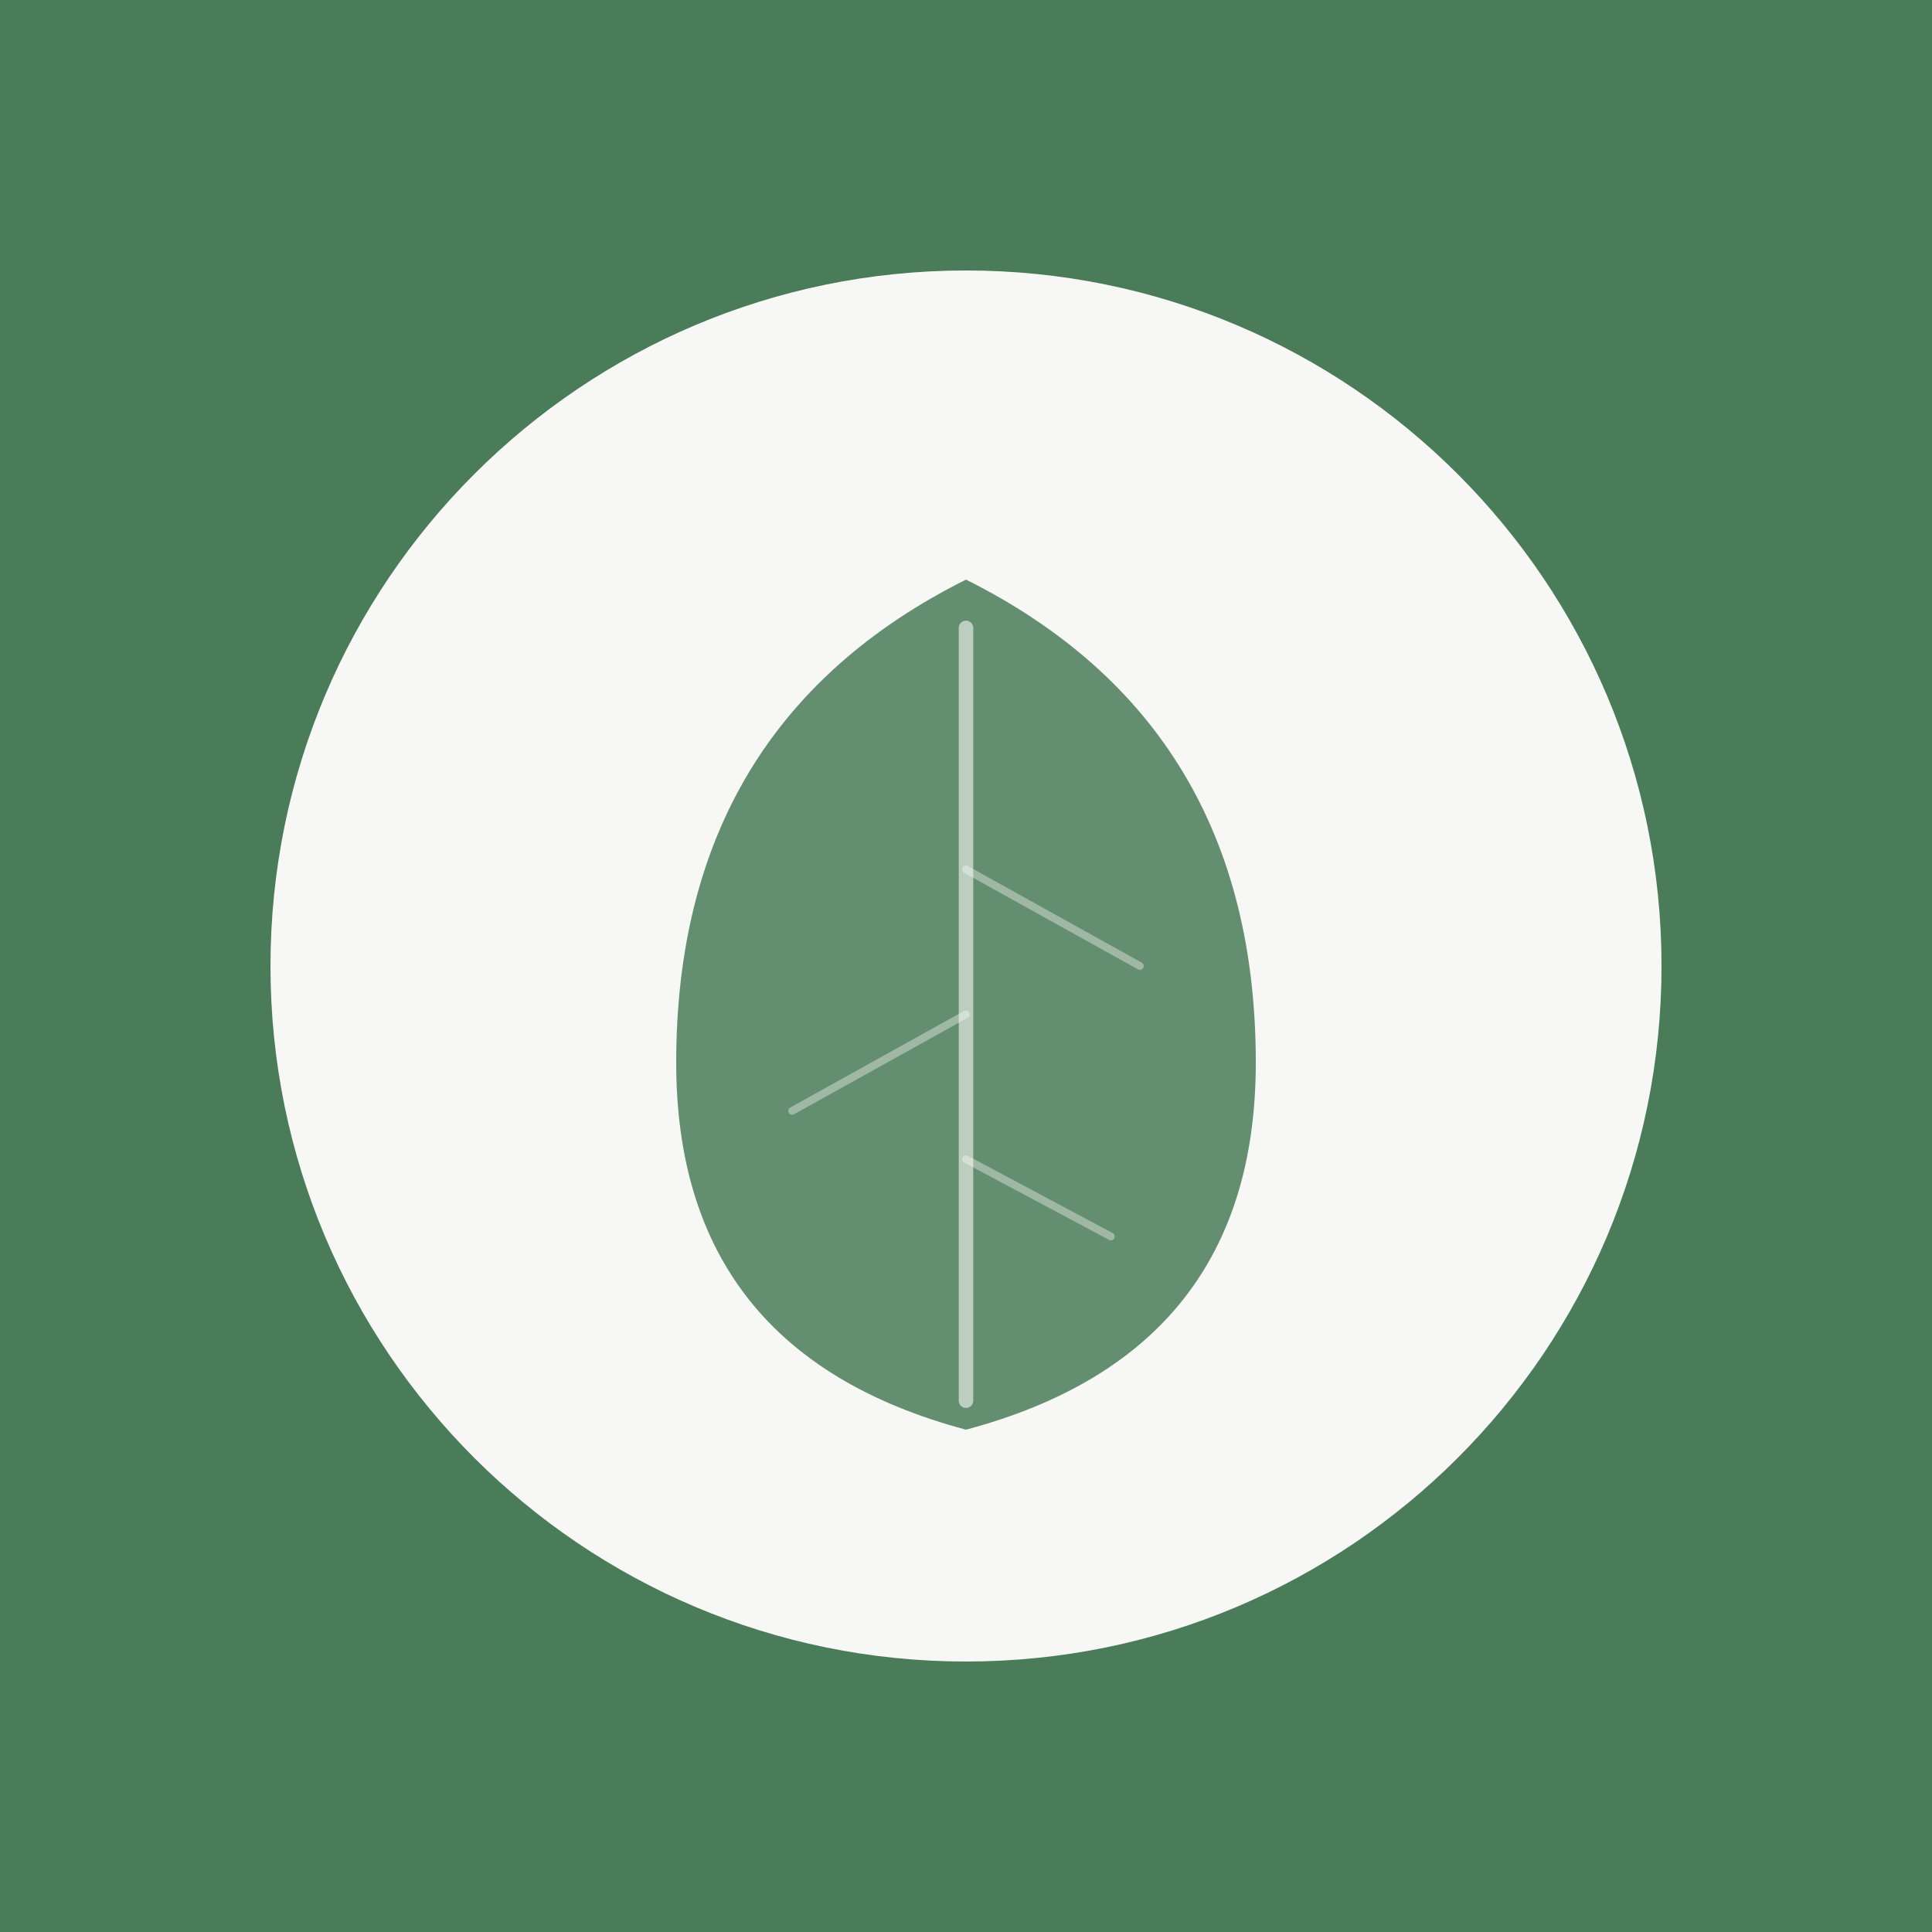
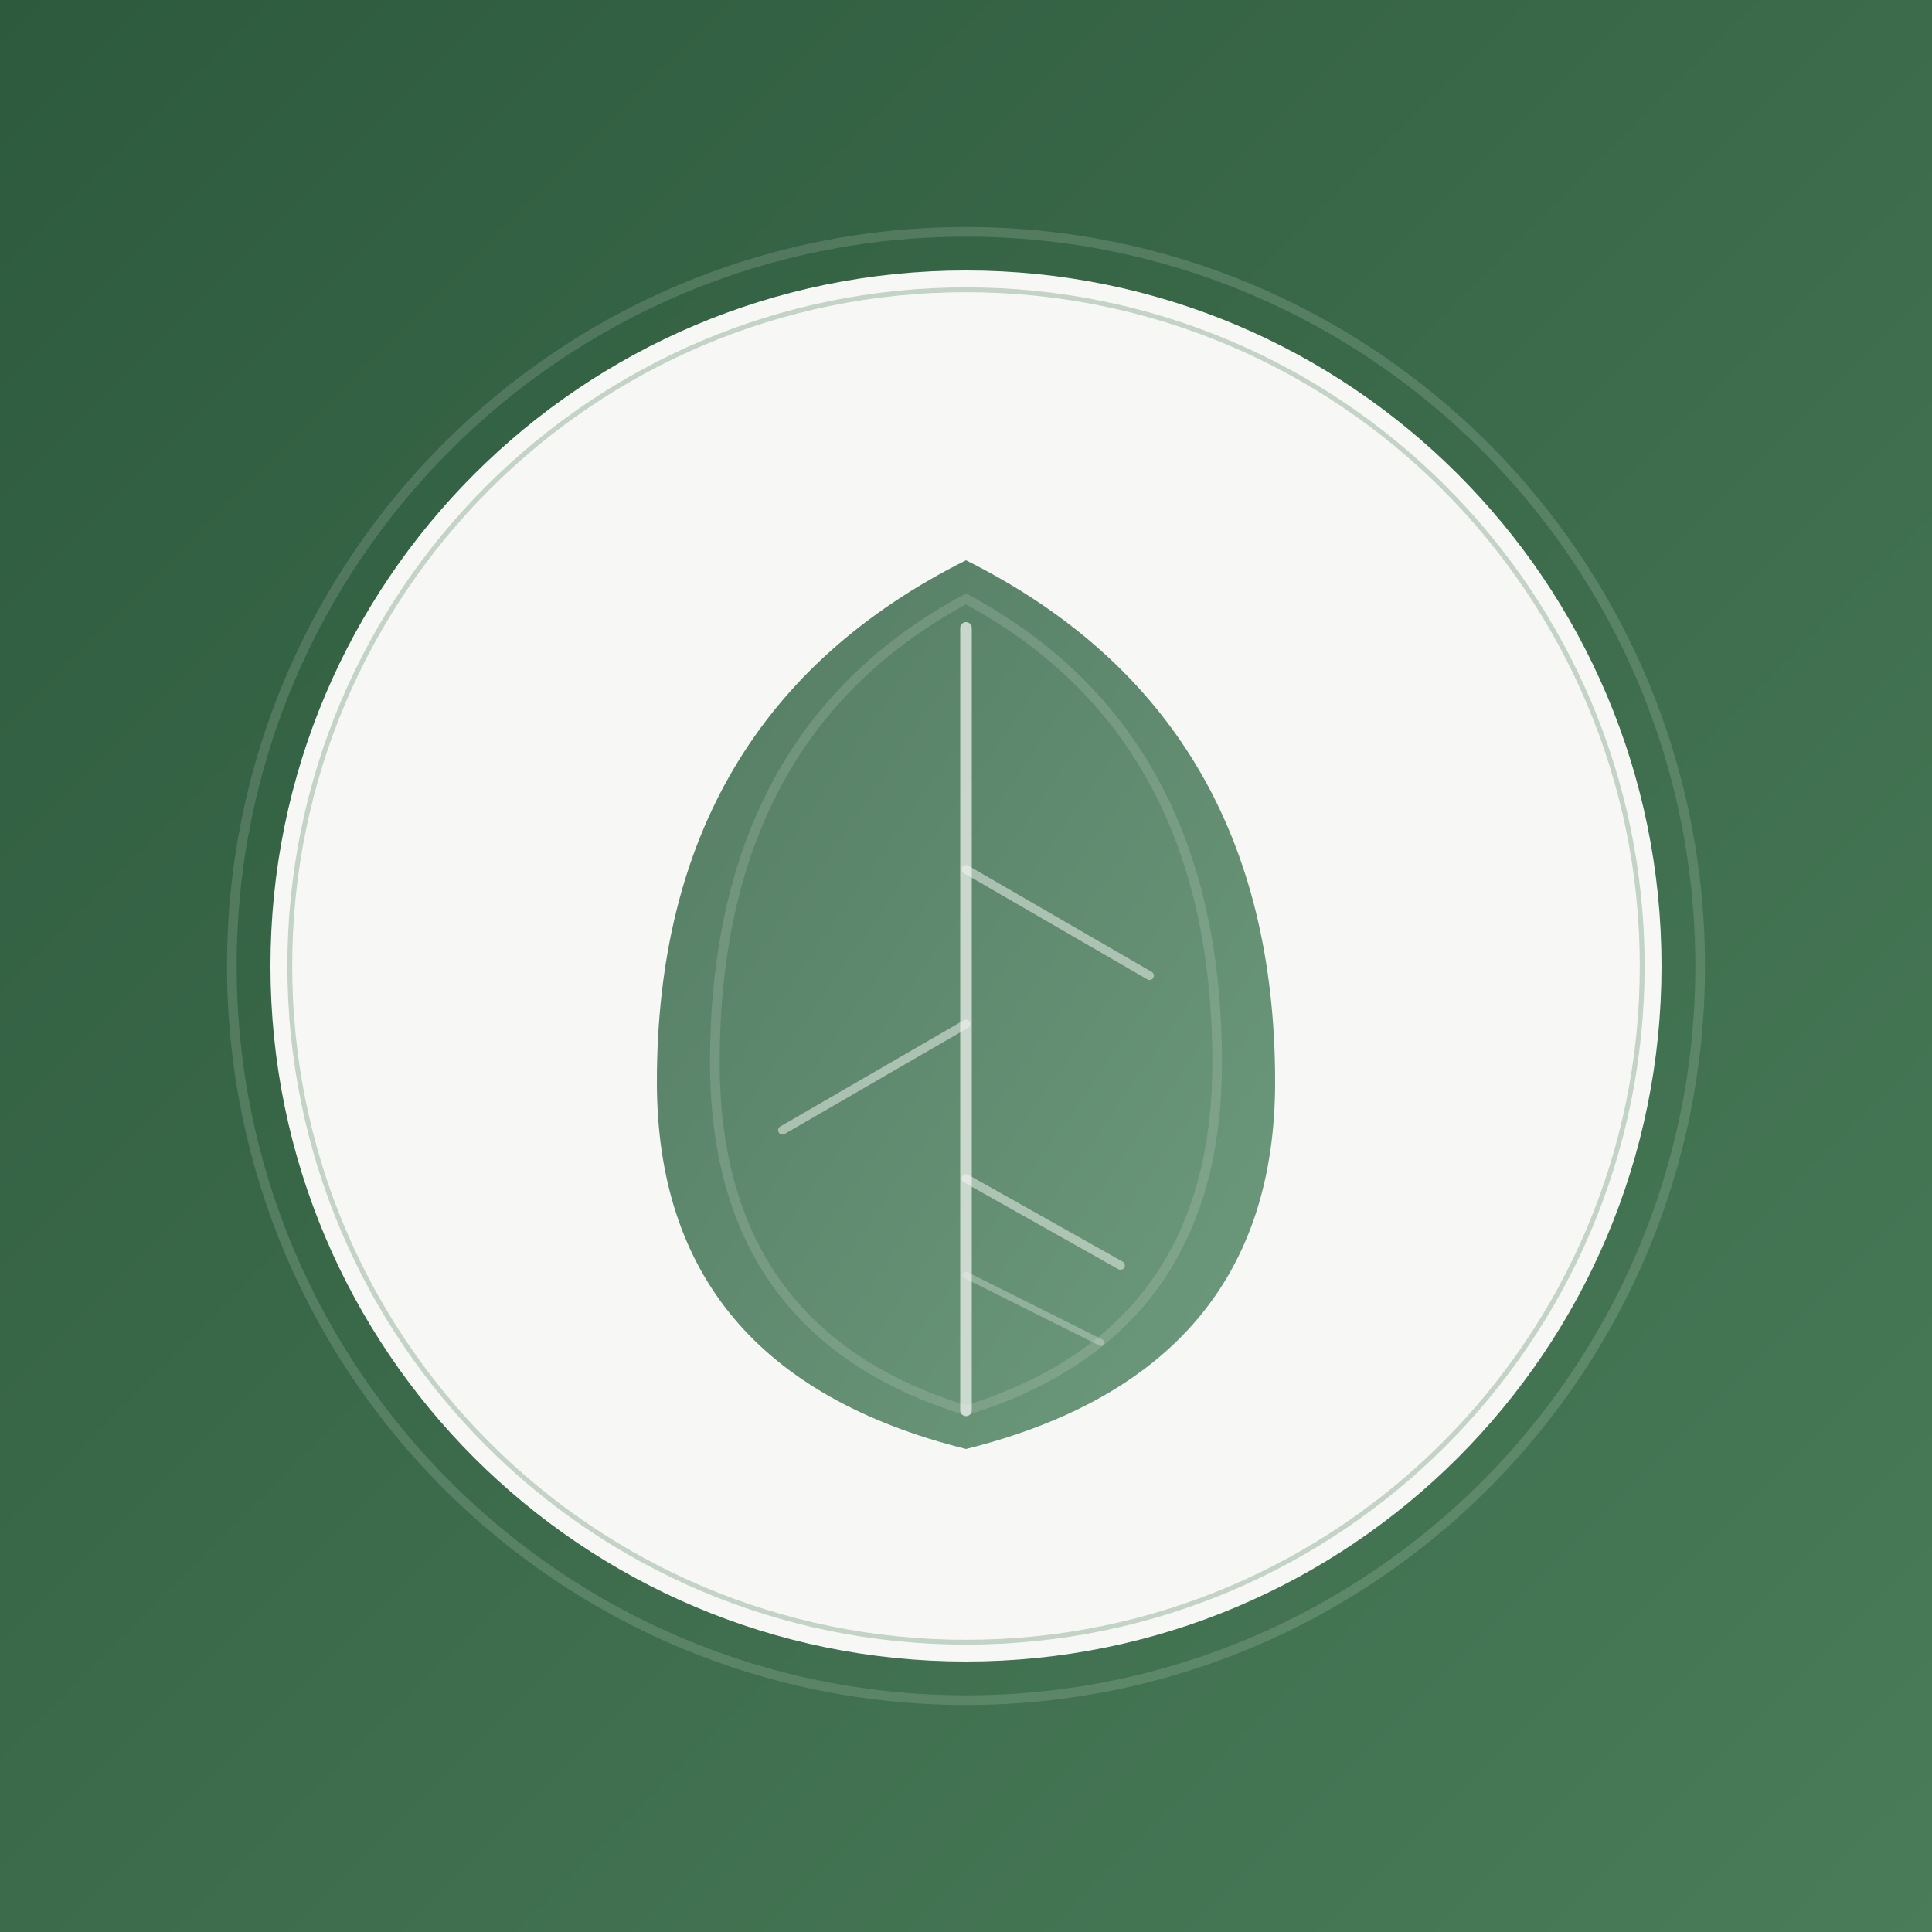
<svg xmlns="http://www.w3.org/2000/svg" viewBox="0 0 200 200" width="200" height="200">
-   <rect width="200" height="200" fill="#4a7c59" />
-   <circle cx="100" cy="100" r="72" fill="#f7f8f5" />
-   <path d="M100 60 Q130 75 130 110 Q130 140 100 148 Q70 140 70 110 Q70 75 100 60 Z" fill="#4a7c59" fill-opacity="0.85" />
-   <line x1="100" y1="65" x2="100" y2="145" stroke="#f7f8f5" stroke-width="1.5" stroke-opacity="0.6" stroke-linecap="round" />
-   <line x1="100" y1="90" x2="118" y2="100" stroke="#f7f8f5" stroke-width="0.8" stroke-opacity="0.4" stroke-linecap="round" />
-   <line x1="100" y1="105" x2="82" y2="115" stroke="#f7f8f5" stroke-width="0.8" stroke-opacity="0.4" stroke-linecap="round" />
-   <line x1="100" y1="120" x2="115" y2="128" stroke="#f7f8f5" stroke-width="0.8" stroke-opacity="0.4" stroke-linecap="round" />
+   <defs>
+     <linearGradient id="bgx" x1="0%" y1="0%" x2="100%" y2="100%">
+       <stop offset="0%" stop-color="#2D5A3D" />
+       <stop offset="100%" stop-color="#4A7C59" />
+     </linearGradient>
+     <linearGradient id="leafg" x1="0%" y1="0%" x2="100%" y2="100%">
+       <stop offset="0%" stop-color="#3D6B4F" />
+       <stop offset="100%" stop-color="#5A8D6B" />
+     </linearGradient>
+   </defs>
+   <rect width="200" height="200" fill="url(#bgx)" />
+   <circle cx="100" cy="100" r="76" fill="none" stroke="#F7F8F5" stroke-opacity="0.15" stroke-width="1" />
+   <circle cx="100" cy="100" r="72" fill="#F7F8F5" />
+   <circle cx="100" cy="100" r="70" fill="none" stroke="#4A7C59" stroke-opacity="0.3" stroke-width="0.5" />
+   <path d="M100 58 Q132 74 132 112 Q132 142 100 150 Q68 142 68 112 Q68 74 100 58 Z" fill="url(#leafg)" fill-opacity="0.88" />
+   <path d="M100 62 Q126 76 126 110 Q126 138 100 146 Q74 138 74 110 Q74 76 100 62 Z" fill="none" stroke="#F7F8F5" stroke-opacity="0.15" stroke-width="1" />
+   <line x1="100" y1="65" x2="100" y2="146" stroke="#F7F8F5" stroke-width="1.2" stroke-linecap="round" stroke-opacity="0.7" />
+   <line x1="100" y1="90" x2="119" y2="101" stroke="#F7F8F5" stroke-width="0.9" stroke-linecap="round" stroke-opacity="0.5" />
+   <line x1="100" y1="106" x2="81" y2="117" stroke="#F7F8F5" stroke-width="0.9" stroke-linecap="round" stroke-opacity="0.5" />
+   <line x1="100" y1="122" x2="116" y2="131" stroke="#F7F8F5" stroke-width="0.9" stroke-linecap="round" stroke-opacity="0.5" />
+   <line x1="100" y1="132" x2="114" y2="139" stroke="#F7F8F5" stroke-width="0.7" stroke-linecap="round" stroke-opacity="0.3" />
</svg>
